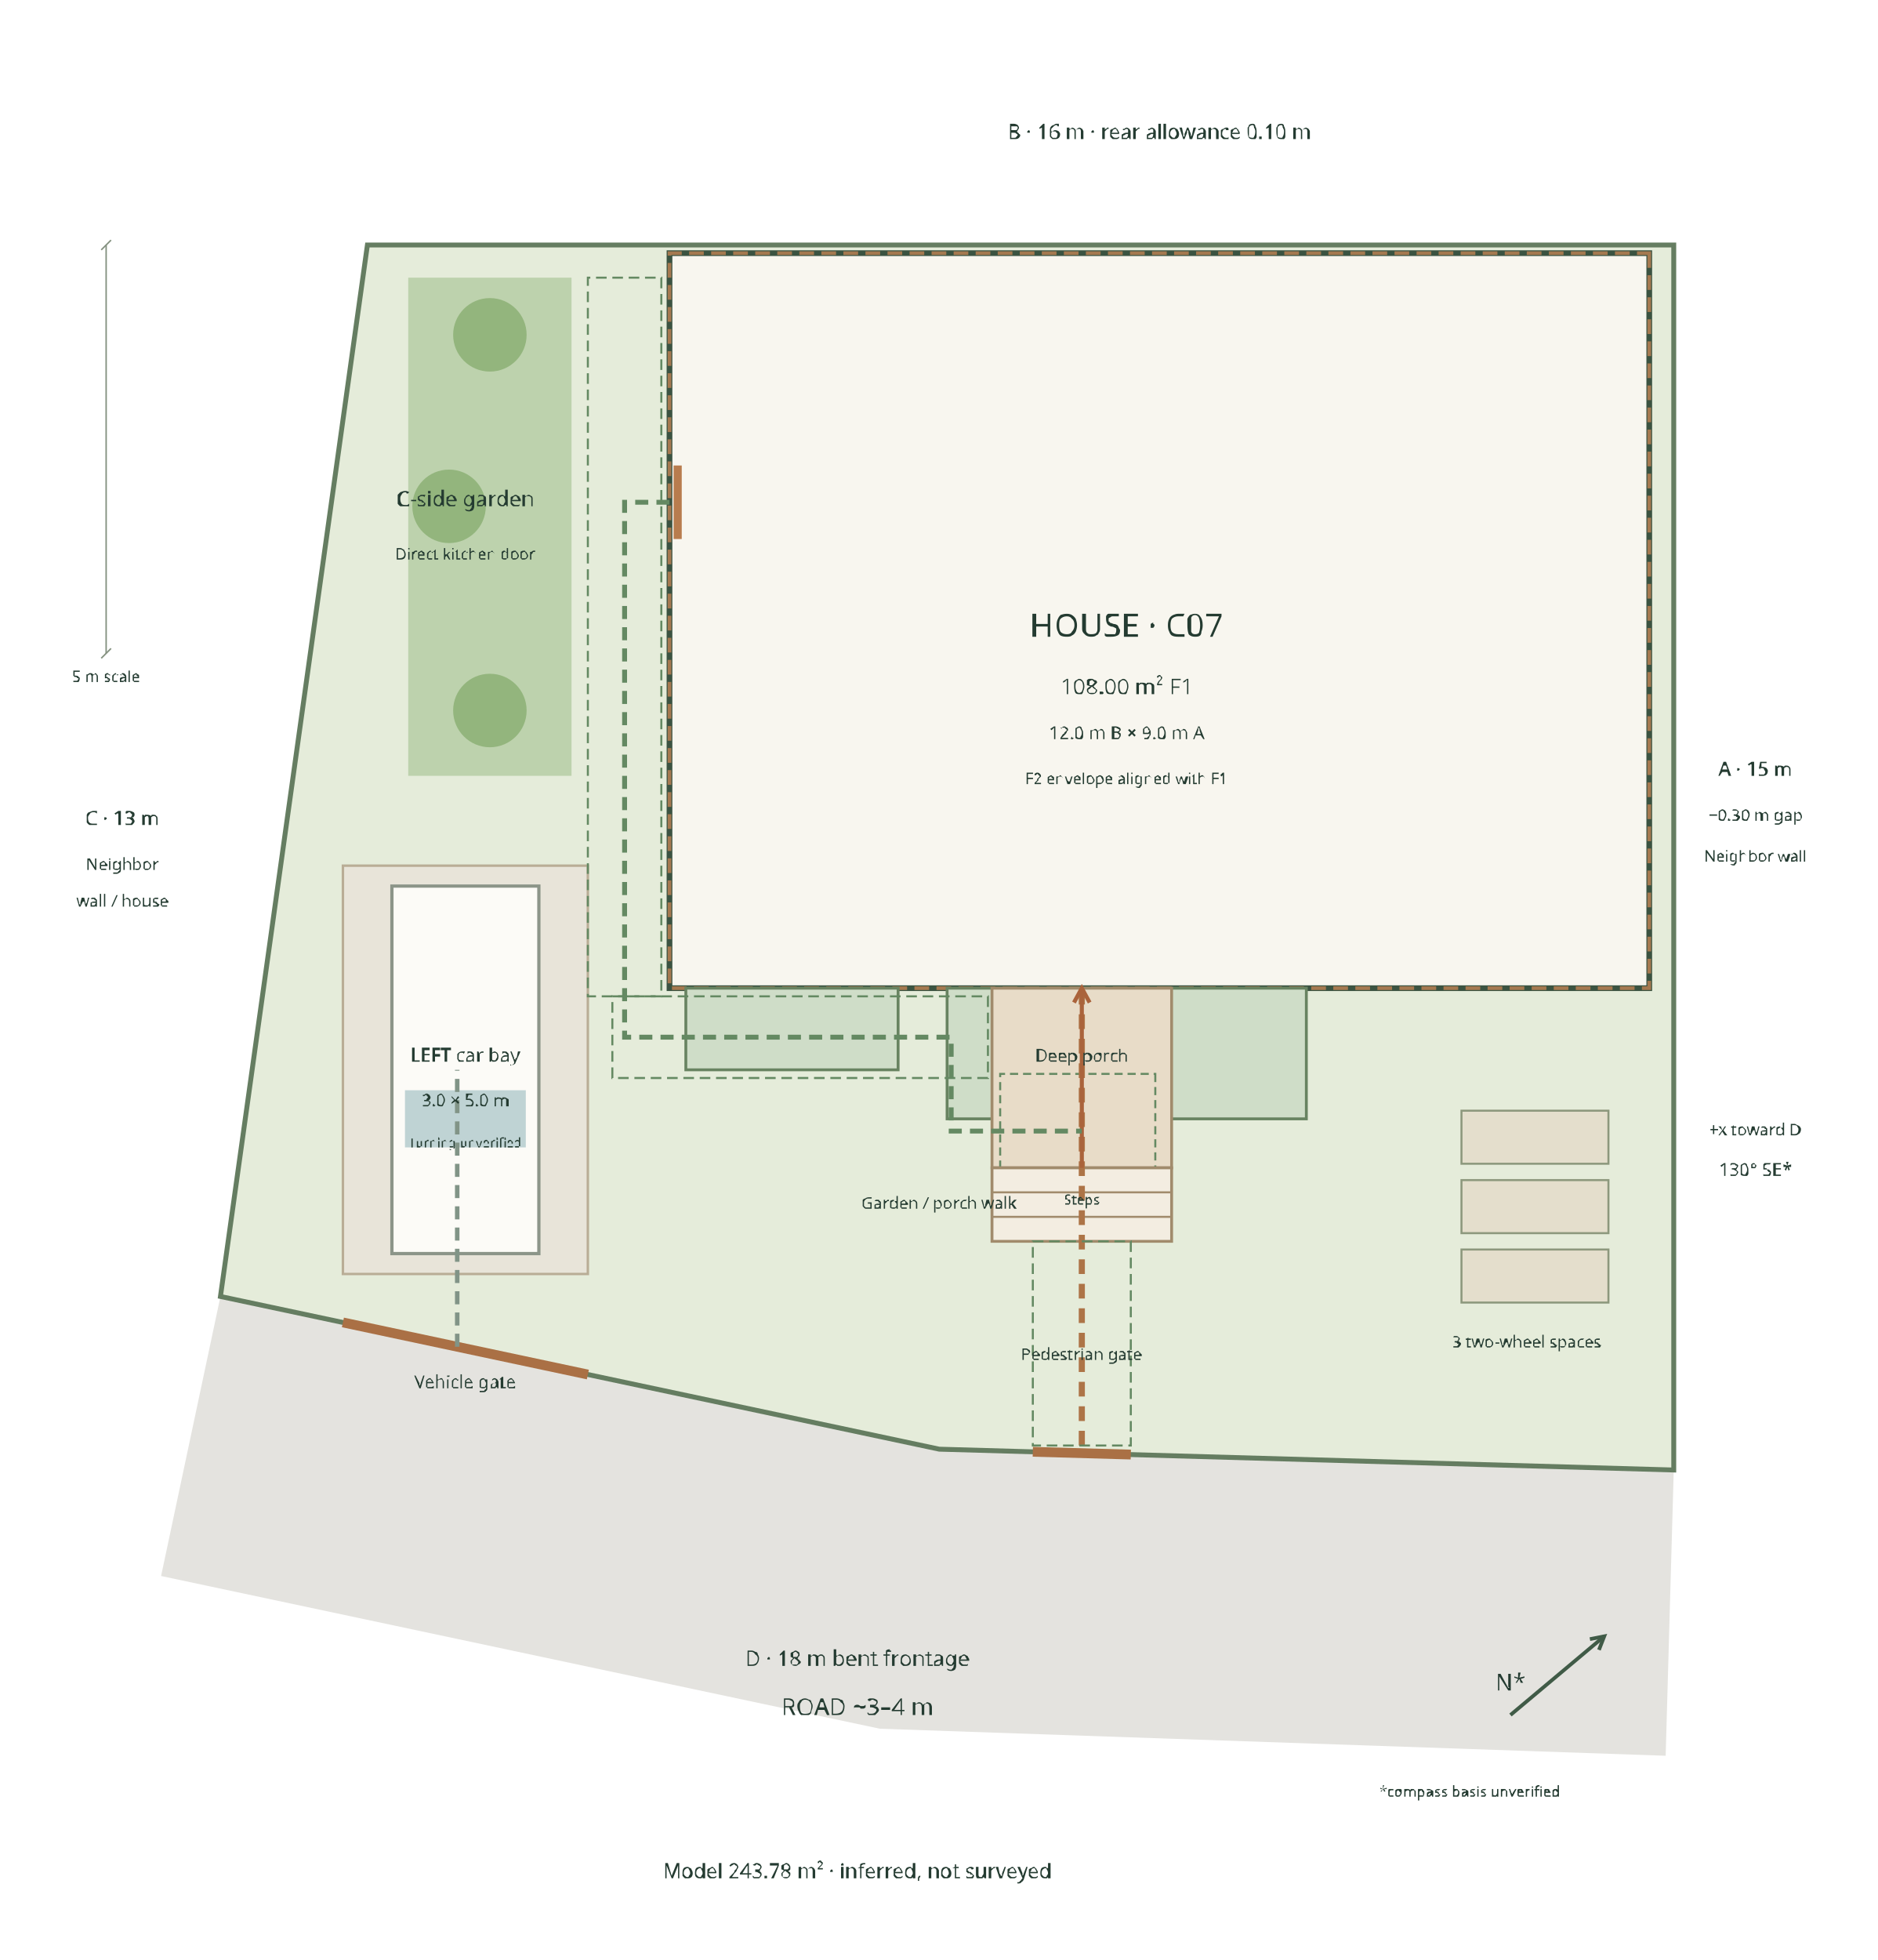
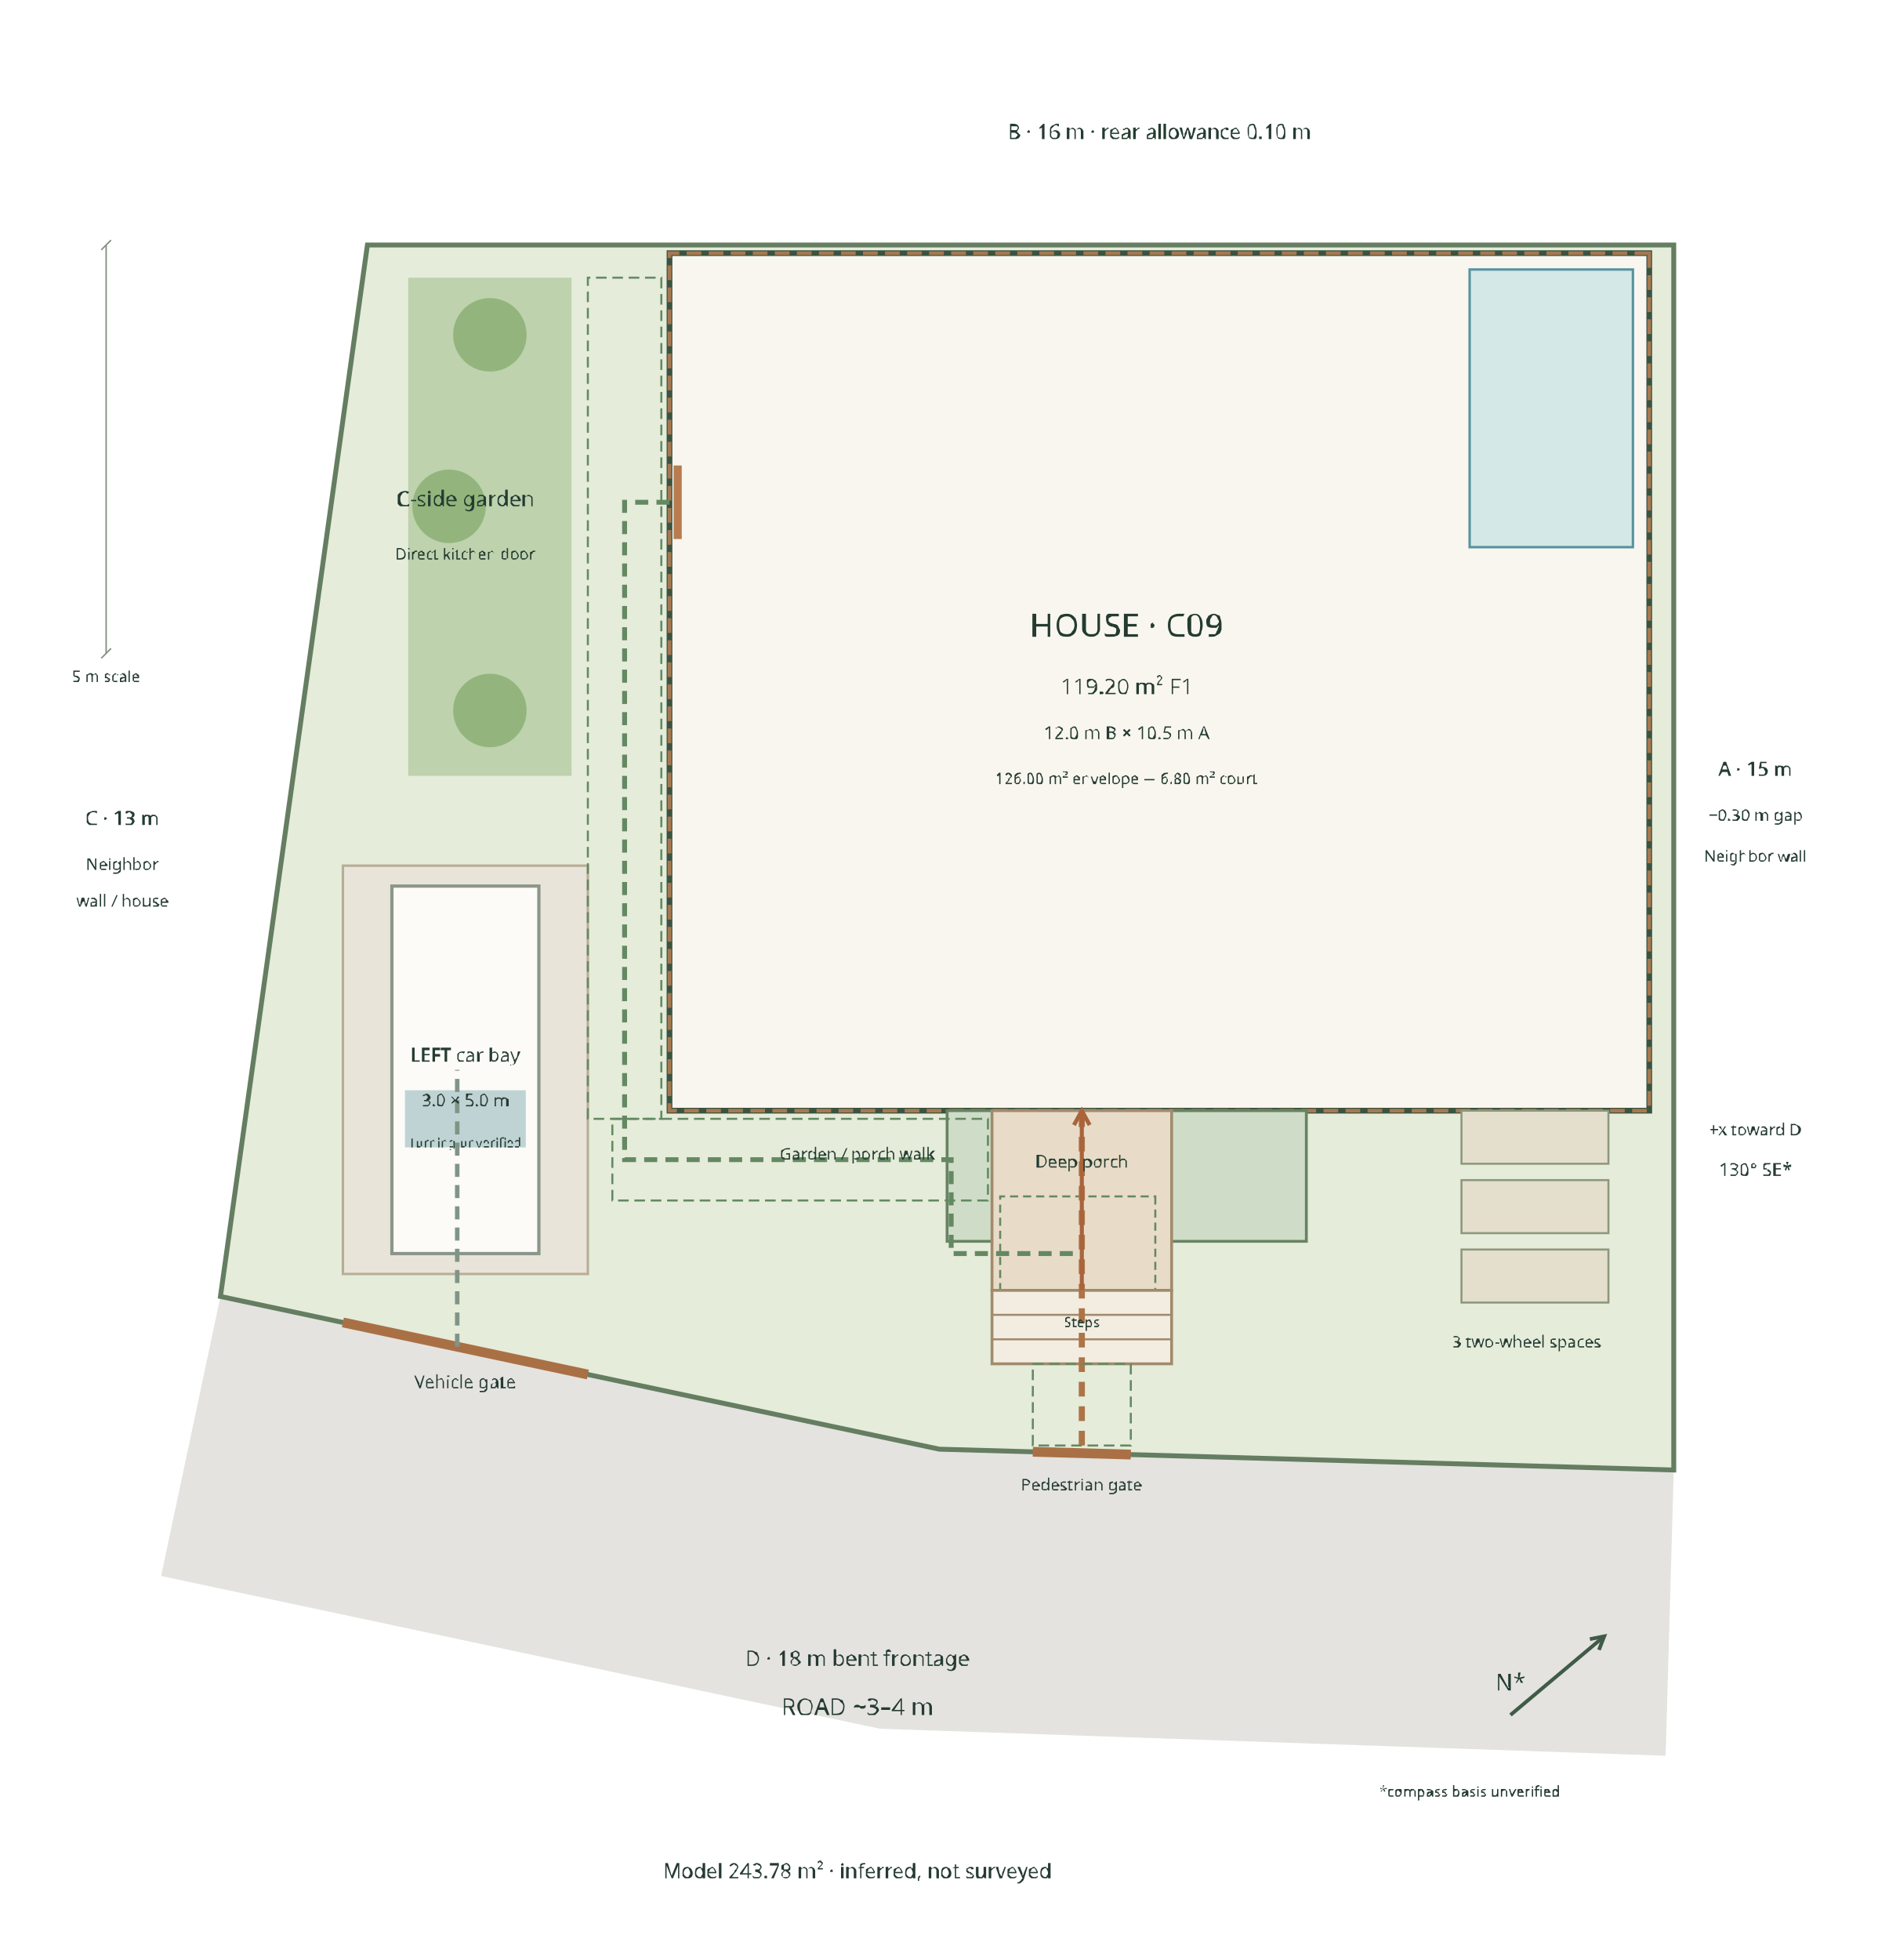
- <svg xmlns="http://www.w3.org/2000/svg" viewBox="-20.5 -3 23 24" class="drawing" role="img" aria-label="site conceptual drawing" data-revision="C07" data-option="02" data-display-rotation="90">
+ <svg xmlns="http://www.w3.org/2000/svg" viewBox="-20.5 -3 23 24" class="drawing" role="img" aria-label="site conceptual drawing" data-revision="C09" data-option="02" data-display-rotation="90">
  <g transform="rotate(90)" data-display-rotation="90">
    <polygon points="15,0 14.745,8.996 12.875,17.8 16.298,18.527 18.168,9.724 18.499,0.099" fill="#e4e3df" />
    <polygon points="0,0 15,0 14.745,8.996 12.875,17.8 0,16" fill="#e5ecda" stroke="#657d61" stroke-width="0.06" />
    <rect x="0.4" y="13.5" width="6.1" height="2" fill="#bdd2ad" stroke="none" stroke-width="0.025" />
    <circle cx="1.1" cy="14.5" r="0.45" fill="#93b57d" />
    <circle cx="3.2" cy="15" r="0.45" fill="#93b57d" />
    <circle cx="5.7" cy="14.5" r="0.45" fill="#93b57d" />
-     <rect x="0.1" y="0.3" width="9" height="12" fill="#f8f6ef" stroke="#3b5341" stroke-width="0.07" />
-     <rect x="0.1" y="0.3" width="9" height="12" fill="none" stroke="#a57950" stroke-width="0.045" stroke-dasharray=".18 .09" />
-     <rect x="9.1" y="4.5" width="1.6" height="4.4" fill="#cfddc8" stroke="#688361" stroke-width="0.035" />
-     <rect x="9.1" y="9.5" width="1" height="2.6" fill="#cfddc8" stroke="#688361" stroke-width="0.035" />
+     <rect x="0.1" y="0.3" width="10.5" height="12" fill="#f8f6ef" stroke="#3b5341" stroke-width="0.07" />
+     <rect x="0.3" y="0.5" width="3.4" height="2" fill="#d5e8e8" stroke="#5794a0" stroke-width="0.03" data-site-id="open-court" />
+     <rect x="0.1" y="0.3" width="10.5" height="12" fill="none" stroke="#a57950" stroke-width="0.045" stroke-dasharray=".18 .09" />
+     <rect x="10.6" y="4.5" width="1.6" height="4.4" fill="#cfddc8" stroke="#688361" stroke-width="0.035" />
    <rect x="7.6" y="13.3" width="5" height="3" fill="#e8e4d9" stroke="#b9ad96" stroke-width="0.03" />
    <rect x="7.85" y="13.9" width="4.5" height="1.8" fill="#fcfbf7" stroke="#8c9589" stroke-width="0.04" />
    <rect x="10.35" y="14.06" width="0.7" height="1.48" fill="#bfd3d4" stroke="none" stroke-width="0.025" />
    <rect x="10.6" y="0.8" width="0.65" height="1.8" fill="#e4decc" stroke="#8d987d" stroke-width="0.025" />
    <rect x="11.45" y="0.8" width="0.65" height="1.8" fill="#e4decc" stroke="#8d987d" stroke-width="0.025" />
    <rect x="12.3" y="0.8" width="0.65" height="1.8" fill="#e4decc" stroke="#8d987d" stroke-width="0.025" />
-     <rect x="9.1" y="6.15" width="2.2" height="2.2" fill="#e8dcc8" stroke="#a18b6c" stroke-width="0.035" data-site-id="porch" />
-     <rect x="10.15" y="6.35" width="1.15" height="1.9" fill="none" stroke="#648962" stroke-width="0.025" stroke-dasharray=".10 .06" data-site-id="porch-waiting" />
-     <rect x="11.3" y="6.15" width="0.9" height="2.2" fill="#f3ede1" stroke="#a18b6c" stroke-width="0.035" data-site-id="porch-steps" />
-     <line x1="11.6" y1="6.15" x2="11.6" y2="8.35" stroke="#a18b6c" stroke-width="0.025" />
-     <line x1="11.9" y1="6.15" x2="11.9" y2="8.35" stroke="#a18b6c" stroke-width="0.025" />
+     <rect x="10.6" y="6.15" width="2.2" height="2.2" fill="#e8dcc8" stroke="#a18b6c" stroke-width="0.035" data-site-id="porch" />
+     <rect x="11.65" y="6.35" width="1.15" height="1.9" fill="none" stroke="#648962" stroke-width="0.025" stroke-dasharray=".10 .06" data-site-id="porch-waiting" />
+     <rect x="12.8" y="6.15" width="0.9" height="2.2" fill="#f3ede1" stroke="#a18b6c" stroke-width="0.035" data-site-id="porch-steps" />
+     <line x1="13.1" y1="6.15" x2="13.1" y2="8.35" stroke="#a18b6c" stroke-width="0.025" />
+     <line x1="13.4" y1="6.15" x2="13.4" y2="8.35" stroke="#a18b6c" stroke-width="0.025" />
    <line x1="2.7" y1="12.2" x2="3.6" y2="12.2" stroke="#b87c4e" stroke-width="0.1" data-site-id="kitchen-door" />
-     <polyline points="14.7,7.25 12.2,7.25 11.3,7.25 9.1,7.25" fill="none" stroke="#ad7447" stroke-width="0.075" stroke-dasharray=".18 .12" />
-     <line x1="11.3" y1="7.25" x2="9.1" y2="7.25" stroke="#aa633b" stroke-width="0.05" />
-     <polyline points="9.276,7.154 9.1,7.25 9.276,7.346" fill="none" stroke="#aa633b" stroke-width="0.05" />
-     <rect x="12.2" y="6.65" width="2.5" height="1.2" fill="none" stroke="#648962" stroke-width="0.025" stroke-dasharray=".13 .07" />
-     <rect x="9.2" y="8.4" width="1" height="4.6" fill="none" stroke="#648962" stroke-width="0.025" stroke-dasharray=".13 .07" />
-     <rect x="0.4" y="12.4" width="8.8" height="0.9" fill="none" stroke="#648962" stroke-width="0.025" stroke-dasharray=".13 .07" />
-     <polyline points="3.15,12.3 3.15,12.85 9.7,12.85 9.7,8.85 10.85,8.85 10.85,7.25" fill="none" stroke="#648962" stroke-width="0.06" stroke-dasharray=".16 .1" />
+     <polyline points="14.7,7.25 13.7,7.25 12.8,7.25 10.6,7.25" fill="none" stroke="#ad7447" stroke-width="0.075" stroke-dasharray=".18 .12" />
+     <line x1="12.8" y1="7.25" x2="10.6" y2="7.25" stroke="#aa633b" stroke-width="0.05" />
+     <polyline points="10.776,7.154 10.6,7.25 10.776,7.346" fill="none" stroke="#aa633b" stroke-width="0.05" />
+     <rect x="13.7" y="6.65" width="1" height="1.2" fill="none" stroke="#648962" stroke-width="0.025" stroke-dasharray=".13 .07" />
+     <rect x="10.7" y="8.4" width="1" height="4.6" fill="none" stroke="#648962" stroke-width="0.025" stroke-dasharray=".13 .07" />
+     <rect x="0.4" y="12.4" width="10.3" height="0.9" fill="none" stroke="#648962" stroke-width="0.025" stroke-dasharray=".13 .07" />
+     <polyline points="3.15,12.3 3.15,12.85 11.2,12.85 11.2,8.85 12.35,8.85 12.35,7.25" fill="none" stroke="#648962" stroke-width="0.06" stroke-dasharray=".16 .1" />
    <line x1="13.831" y1="13.3" x2="13.193" y2="16.3" stroke="#aa7045" stroke-width="0.12" />
    <line x1="14.811" y1="6.65" x2="14.777" y2="7.85" stroke="#aa7045" stroke-width="0.12" />
    <polyline points="13.491,14.9 12.6,14.9 10.1,14.9" fill="none" stroke="#819487" stroke-width="0.055" stroke-dasharray=".16 .1" />
    <line x1="18" y1="2" x2="17.036" y2="0.851" stroke="#405b47" stroke-width="0.045" />
    <polyline points="17.203,0.916 17.036,0.851 17.071,1.027" fill="none" stroke="#405b47" stroke-width="0.045" />
    <line x1="0" y1="19.2" x2="5" y2="19.2" stroke="#849180" stroke-width="0.018" />
    <line x1="-0.06" y1="19.14" x2="0.06" y2="19.26" stroke="#849180" stroke-width="0.018" />
    <line x1="4.94" y1="19.14" x2="5.06" y2="19.26" stroke="#849180" stroke-width="0.018" />
  </g>
  <text x="-6.3" y="-1.3" font-size="0.25" text-anchor="middle" fill="#243b31" font-family="system-ui,sans-serif">B · 16 m · rear allowance 0.10 m</text>
-   <text x="-6.7" y="4.8" font-size="0.4" text-anchor="middle" fill="#243b31" font-family="system-ui,sans-serif">HOUSE · C07</text>
-   <text x="-6.7" y="5.5" font-size="0.27" text-anchor="middle" fill="#243b31" font-family="system-ui,sans-serif">108.00 m² F1</text>
-   <text x="-6.7" y="6.05" font-size="0.22" text-anchor="middle" fill="#243b31" font-family="system-ui,sans-serif">12.0 m B × 9.0 m A</text>
+   <text x="-6.7" y="4.8" font-size="0.4" text-anchor="middle" fill="#243b31" font-family="system-ui,sans-serif">HOUSE · C09</text>
+   <text x="-6.7" y="5.5" font-size="0.27" text-anchor="middle" fill="#243b31" font-family="system-ui,sans-serif">119.20 m² F1</text>
+   <text x="-6.7" y="6.05" font-size="0.22" text-anchor="middle" fill="#243b31" font-family="system-ui,sans-serif">12.0 m B × 10.5 m A</text>
  <text x="1" y="6.5" font-size="0.24" text-anchor="middle" fill="#243b31" font-family="system-ui,sans-serif">A · 15 m</text>
  <text x="1" y="7.05" font-size="0.2" text-anchor="middle" fill="#243b31" font-family="system-ui,sans-serif">~0.30 m gap</text>
  <text x="1" y="7.55" font-size="0.19" text-anchor="middle" fill="#243b31" font-family="system-ui,sans-serif">Neighbor wall</text>
  <text x="1" y="10.9" font-size="0.2" text-anchor="middle" fill="#243b31" font-family="system-ui,sans-serif">+x toward D</text>
  <text x="1" y="11.4" font-size="0.22" text-anchor="middle" fill="#243b31" font-family="system-ui,sans-serif">130° SE*</text>
  <text x="-19" y="7.1" font-size="0.24" text-anchor="middle" fill="#243b31" font-family="system-ui,sans-serif">C · 13 m</text>
  <text x="-19" y="7.65" font-size="0.2" text-anchor="middle" fill="#243b31" font-family="system-ui,sans-serif">Neighbor</text>
  <text x="-19" y="8.1" font-size="0.2" text-anchor="middle" fill="#243b31" font-family="system-ui,sans-serif">wall / house</text>
  <text x="-14.8" y="3.2" font-size="0.26" text-anchor="middle" fill="#243b31" font-family="system-ui,sans-serif">C-side garden</text>
  <text x="-14.8" y="3.85" font-size="0.19" text-anchor="middle" fill="#243b31" font-family="system-ui,sans-serif">Direct kitchen door</text>
-   <text x="-6.7" y="6.6" font-size="0.19" text-anchor="middle" fill="#243b31" font-family="system-ui,sans-serif">F2 envelope aligned with F1</text>
+   <text x="-6.7" y="6.6" font-size="0.19" text-anchor="middle" fill="#243b31" font-family="system-ui,sans-serif">126.00 m² envelope − 6.80 m² court</text>
  <text x="-14.8" y="10" font-size="0.23" text-anchor="middle" fill="#243b31" font-family="system-ui,sans-serif">LEFT car bay</text>
  <text x="-14.8" y="10.55" font-size="0.21" text-anchor="middle" fill="#243b31" font-family="system-ui,sans-serif">3.0 × 5.0 m</text>
  <text x="-14.8" y="11.05" font-size="0.16" text-anchor="middle" fill="#243b31" font-family="system-ui,sans-serif">Turning unverified</text>
  <text x="-1.8" y="13.5" font-size="0.2" text-anchor="middle" fill="#243b31" font-family="system-ui,sans-serif">3 two-wheel spaces</text>
-   <text x="-9" y="11.8" font-size="0.2" text-anchor="middle" fill="#243b31" font-family="system-ui,sans-serif">Garden / porch walk</text>
-   <text x="-7.25" y="10" font-size="0.21" text-anchor="middle" fill="#243b31" font-family="system-ui,sans-serif">Deep porch</text>
-   <text x="-7.25" y="11.75" font-size="0.17" text-anchor="middle" fill="#243b31" font-family="system-ui,sans-serif">Steps</text>
-   <text x="-7.25" y="13.65" font-size="0.2" text-anchor="middle" fill="#243b31" font-family="system-ui,sans-serif">Pedestrian gate</text>
+   <text x="-10" y="11.2" font-size="0.2" text-anchor="middle" fill="#243b31" font-family="system-ui,sans-serif">Garden / porch walk</text>
+   <text x="-7.25" y="11.3" font-size="0.21" text-anchor="middle" fill="#243b31" font-family="system-ui,sans-serif">Deep porch</text>
+   <text x="-7.25" y="13.25" font-size="0.17" text-anchor="middle" fill="#243b31" font-family="system-ui,sans-serif">Steps</text>
+   <text x="-7.25" y="15.25" font-size="0.2" text-anchor="middle" fill="#243b31" font-family="system-ui,sans-serif">Pedestrian gate</text>
  <text x="-14.8" y="14" font-size="0.22" text-anchor="middle" fill="#243b31" font-family="system-ui,sans-serif">Vehicle gate</text>
  <text x="-10" y="17.4" font-size="0.26" text-anchor="middle" fill="#243b31" font-family="system-ui,sans-serif">D · 18 m bent frontage</text>
  <text x="-10" y="18" font-size="0.29" text-anchor="middle" fill="#243b31" font-family="system-ui,sans-serif">ROAD ~3–4 m</text>
  <text x="-2" y="17.7" font-size="0.28" text-anchor="middle" fill="#243b31" font-family="system-ui,sans-serif">N*</text>
  <text x="-2.5" y="19" font-size="0.18" text-anchor="middle" fill="#243b31" font-family="system-ui,sans-serif">*compass basis unverified</text>
  <text x="-19.2" y="5.35" font-size="0.19" text-anchor="middle" fill="#243b31" font-family="system-ui,sans-serif">5 m scale</text>
  <text x="-10" y="20" font-size="0.25" text-anchor="middle" fill="#243b31" font-family="system-ui,sans-serif">Model 243.78 m² · inferred, not surveyed</text>
</svg>
